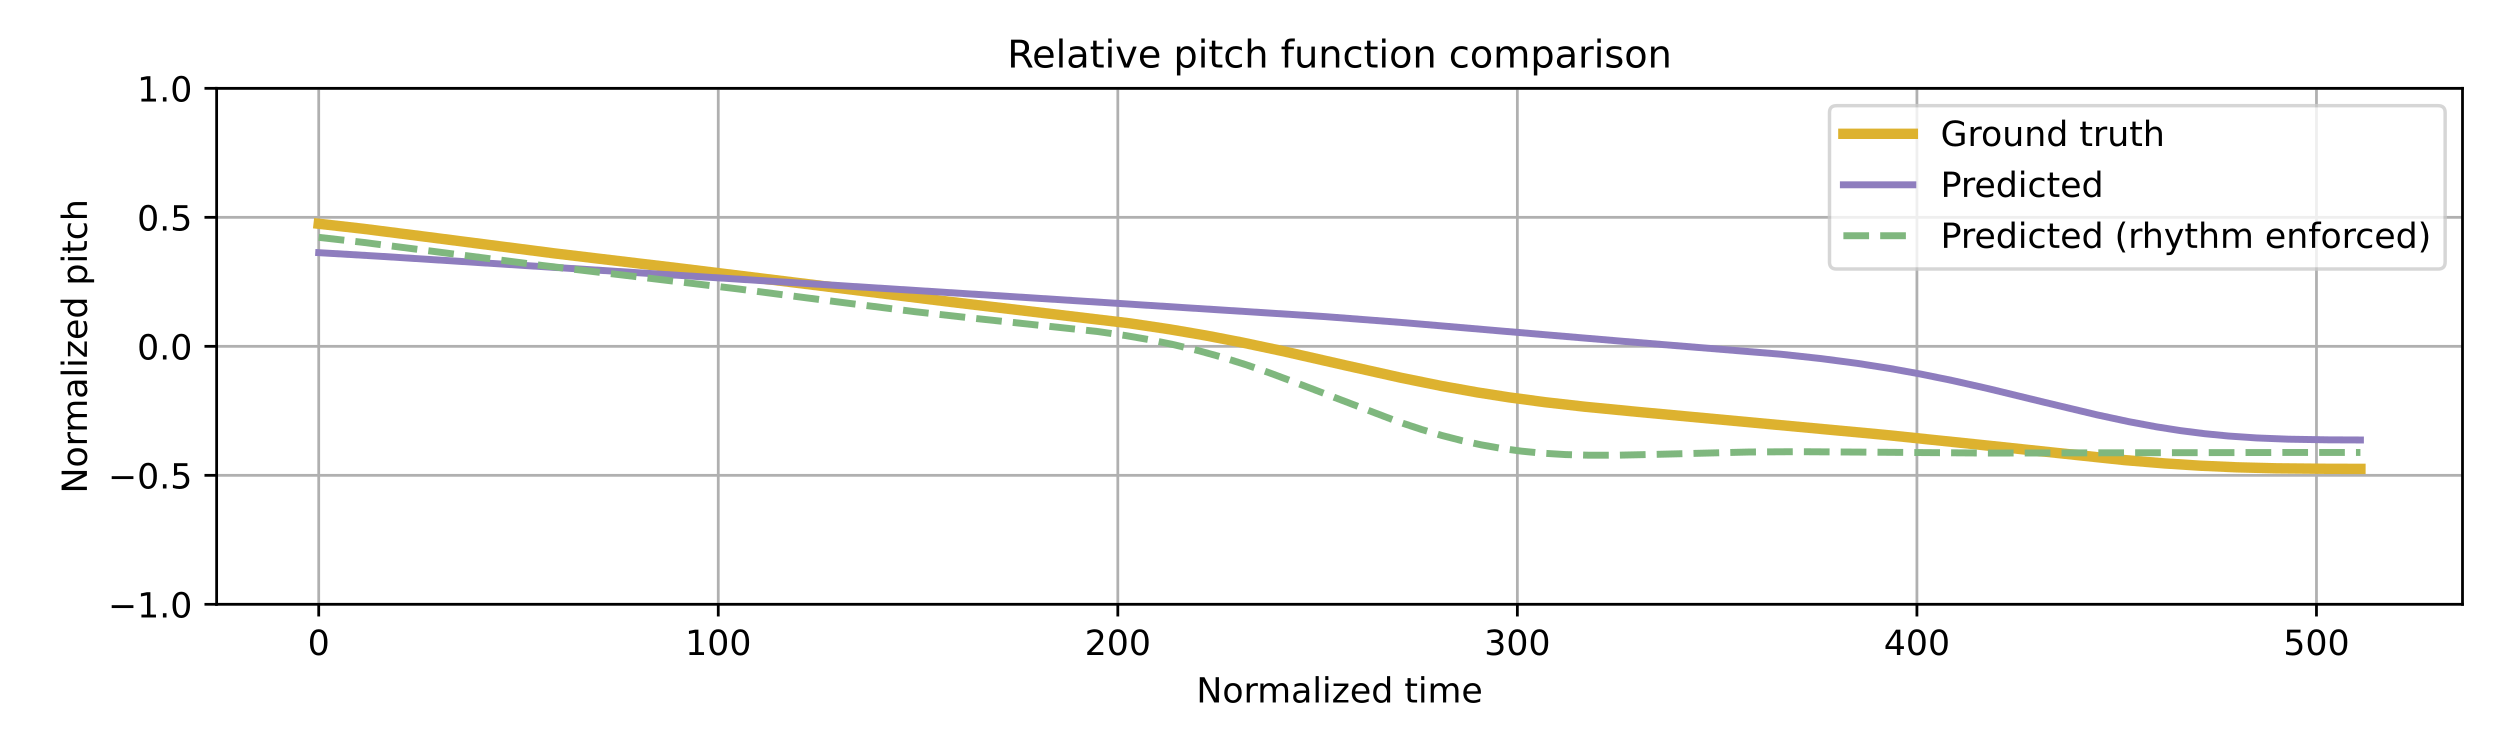
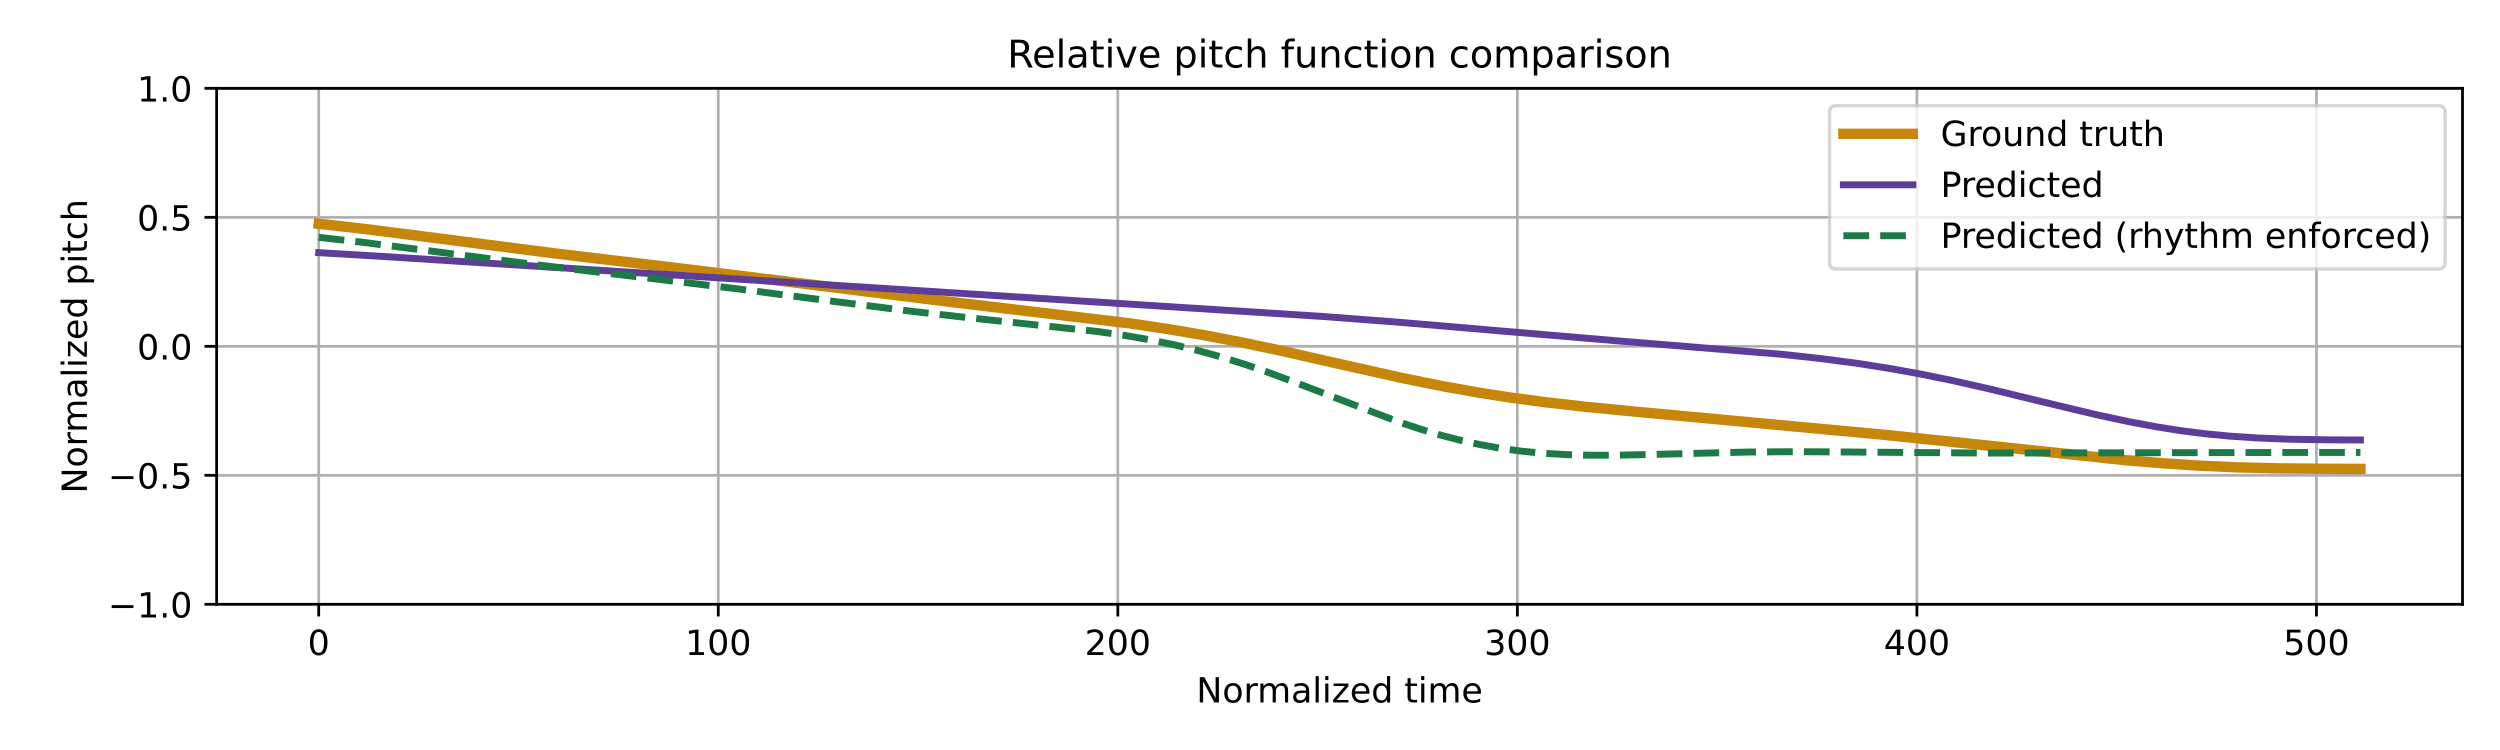
<svg xmlns="http://www.w3.org/2000/svg" xmlns:xlink="http://www.w3.org/1999/xlink" width="720pt" height="216pt" viewBox="0 0 720 216" version="1.1">
  <defs>
    <style type="text/css">*{stroke-linejoin: round; stroke-linecap: butt}</style>
  </defs>
  <g id="figure_1">
    <g id="patch_1">
      <path d="M 0 216  L 720 216  L 720 0  L 0 0  z " style="fill: #ffffff" />
    </g>
    <g id="axes_1">
      <g id="patch_2">
        <path d="M 62.39 174.04  L 709.2 174.04  L 709.2 25.44  L 62.39 25.44  z " style="fill: #ffffff" />
      </g>
      <g id="matplotlib.axis_1">
        <g id="xtick_1">
          <g id="line2d_1">
-             <path d="M 91.79 174.04  L 91.79 25.44  " clip-path="url(#p6b875db978)" style="fill: none; stroke: #b0b0b0; stroke-width: 0.8; stroke-linecap: square" />
+             <path d="M 91.79 174.04  L 91.79 25.44  " clip-path="url(#p18d05ad09c)" style="fill: none; stroke: #b0b0b0; stroke-width: 0.8; stroke-linecap: square" />
          </g>
          <g id="line2d_2">
            <defs>
-               <path id="m19bc74468f" d="M 0 0  L 0 3.5  " style="stroke: #000000; stroke-width: 0.8" />
-             </defs>
-             <g>
-               <use xlink:href="#m19bc74468f" x="91.79" y="174.04" style="stroke: #000000; stroke-width: 0.8" />
+               <path id="m7f424bb1de" d="M 0 0  L 0 3.5  " style="stroke: #000000; stroke-width: 0.8" />
+             </defs>
+             <g>
+               <use xlink:href="#m7f424bb1de" x="91.79" y="174.04" style="stroke: #000000; stroke-width: 0.8" />
            </g>
          </g>
          <g id="text_1">
            <g transform="translate(88.60921 188.6384) scale(0.1 -0.1)">
              <defs>
                <path id="DejaVuSans-30" d="M 2034 4250  Q 1547 4250 1301 3770  Q 1056 3291 1056 2328  Q 1056 1369 1301 889  Q 1547 409 2034 409  Q 2525 409 2770 889  Q 3016 1369 3016 2328  Q 3016 3291 2770 3770  Q 2525 4250 2034 4250  z M 2034 4750  Q 2819 4750 3233 4129  Q 3647 3509 3647 2328  Q 3647 1150 3233 529  Q 2819 -91 2034 -91  Q 1250 -91 836 529  Q 422 1150 422 2328  Q 422 3509 836 4129  Q 1250 4750 2034 4750  z " transform="scale(0.015625)" />
              </defs>
              <use xlink:href="#DejaVuSans-30" />
            </g>
          </g>
        </g>
        <g id="xtick_2">
          <g id="line2d_3">
-             <path d="M 206.861 174.04  L 206.861 25.44  " clip-path="url(#p6b875db978)" style="fill: none; stroke: #b0b0b0; stroke-width: 0.8; stroke-linecap: square" />
+             <path d="M 206.861 174.04  L 206.861 25.44  " clip-path="url(#p18d05ad09c)" style="fill: none; stroke: #b0b0b0; stroke-width: 0.8; stroke-linecap: square" />
          </g>
          <g id="line2d_4">
            <g>
-               <use xlink:href="#m19bc74468f" x="206.861" y="174.04" style="stroke: #000000; stroke-width: 0.8" />
+               <use xlink:href="#m7f424bb1de" x="206.861" y="174.04" style="stroke: #000000; stroke-width: 0.8" />
            </g>
          </g>
          <g id="text_2">
            <g transform="translate(197.317 188.6384) scale(0.1 -0.1)">
              <defs>
                <path id="DejaVuSans-31" d="M 794 531  L 1825 531  L 1825 4091  L 703 3866  L 703 4441  L 1819 4666  L 2450 4666  L 2450 531  L 3481 531  L 3481 0  L 794 0  L 794 531  z " transform="scale(0.015625)" />
              </defs>
              <use xlink:href="#DejaVuSans-31" />
              <use xlink:href="#DejaVuSans-30" transform="translate(63.62305 0)" />
              <use xlink:href="#DejaVuSans-30" transform="translate(127.2461 0)" />
            </g>
          </g>
        </g>
        <g id="xtick_3">
          <g id="line2d_5">
-             <path d="M 321.931 174.04  L 321.931 25.44  " clip-path="url(#p6b875db978)" style="fill: none; stroke: #b0b0b0; stroke-width: 0.8; stroke-linecap: square" />
+             <path d="M 321.931 174.04  L 321.931 25.44  " clip-path="url(#p18d05ad09c)" style="fill: none; stroke: #b0b0b0; stroke-width: 0.8; stroke-linecap: square" />
          </g>
          <g id="line2d_6">
            <g>
-               <use xlink:href="#m19bc74468f" x="321.931" y="174.04" style="stroke: #000000; stroke-width: 0.8" />
+               <use xlink:href="#m7f424bb1de" x="321.931" y="174.04" style="stroke: #000000; stroke-width: 0.8" />
            </g>
          </g>
          <g id="text_3">
            <g transform="translate(312.3872 188.6384) scale(0.1 -0.1)">
              <defs>
                <path id="DejaVuSans-32" d="M 1228 531  L 3431 531  L 3431 0  L 469 0  L 469 531  Q 828 903 1448 1529  Q 2069 2156 2228 2338  Q 2531 2678 2651 2914  Q 2772 3150 2772 3378  Q 2772 3750 2511 3984  Q 2250 4219 1831 4219  Q 1534 4219 1204 4116  Q 875 4013 500 3803  L 500 4441  Q 881 4594 1212 4672  Q 1544 4750 1819 4750  Q 2544 4750 2975 4387  Q 3406 4025 3406 3419  Q 3406 3131 3298 2873  Q 3191 2616 2906 2266  Q 2828 2175 2409 1742  Q 1991 1309 1228 531  z " transform="scale(0.015625)" />
              </defs>
              <use xlink:href="#DejaVuSans-32" />
              <use xlink:href="#DejaVuSans-30" transform="translate(63.62305 0)" />
              <use xlink:href="#DejaVuSans-30" transform="translate(127.2461 0)" />
            </g>
          </g>
        </g>
        <g id="xtick_4">
          <g id="line2d_7">
-             <path d="M 437.001 174.04  L 437.001 25.44  " clip-path="url(#p6b875db978)" style="fill: none; stroke: #b0b0b0; stroke-width: 0.8; stroke-linecap: square" />
+             <path d="M 437.001 174.04  L 437.001 25.44  " clip-path="url(#p18d05ad09c)" style="fill: none; stroke: #b0b0b0; stroke-width: 0.8; stroke-linecap: square" />
          </g>
          <g id="line2d_8">
            <g>
-               <use xlink:href="#m19bc74468f" x="437.001" y="174.04" style="stroke: #000000; stroke-width: 0.8" />
+               <use xlink:href="#m7f424bb1de" x="437.001" y="174.04" style="stroke: #000000; stroke-width: 0.8" />
            </g>
          </g>
          <g id="text_4">
            <g transform="translate(427.4575 188.6384) scale(0.1 -0.1)">
              <defs>
                <path id="DejaVuSans-33" d="M 2597 2516  Q 3050 2419 3304 2112  Q 3559 1806 3559 1356  Q 3559 666 3084 287  Q 2609 -91 1734 -91  Q 1441 -91 1130 -33  Q 819 25 488 141  L 488 750  Q 750 597 1062 519  Q 1375 441 1716 441  Q 2309 441 2620 675  Q 2931 909 2931 1356  Q 2931 1769 2642 2001  Q 2353 2234 1838 2234  L 1294 2234  L 1294 2753  L 1863 2753  Q 2328 2753 2575 2939  Q 2822 3125 2822 3475  Q 2822 3834 2567 4026  Q 2313 4219 1838 4219  Q 1578 4219 1281 4162  Q 984 4106 628 3988  L 628 4550  Q 988 4650 1302 4700  Q 1616 4750 1894 4750  Q 2613 4750 3031 4423  Q 3450 4097 3450 3541  Q 3450 3153 3228 2886  Q 3006 2619 2597 2516  z " transform="scale(0.015625)" />
              </defs>
              <use xlink:href="#DejaVuSans-33" />
              <use xlink:href="#DejaVuSans-30" transform="translate(63.62305 0)" />
              <use xlink:href="#DejaVuSans-30" transform="translate(127.2461 0)" />
            </g>
          </g>
        </g>
        <g id="xtick_5">
          <g id="line2d_9">
-             <path d="M 552.072 174.04  L 552.072 25.44  " clip-path="url(#p6b875db978)" style="fill: none; stroke: #b0b0b0; stroke-width: 0.8; stroke-linecap: square" />
+             <path d="M 552.072 174.04  L 552.072 25.44  " clip-path="url(#p18d05ad09c)" style="fill: none; stroke: #b0b0b0; stroke-width: 0.8; stroke-linecap: square" />
          </g>
          <g id="line2d_10">
            <g>
-               <use xlink:href="#m19bc74468f" x="552.072" y="174.04" style="stroke: #000000; stroke-width: 0.8" />
+               <use xlink:href="#m7f424bb1de" x="552.072" y="174.04" style="stroke: #000000; stroke-width: 0.8" />
            </g>
          </g>
          <g id="text_5">
            <g transform="translate(542.5278 188.6384) scale(0.1 -0.1)">
              <defs>
                <path id="DejaVuSans-34" d="M 2419 4116  L 825 1625  L 2419 1625  L 2419 4116  z M 2253 4666  L 3047 4666  L 3047 1625  L 3713 1625  L 3713 1100  L 3047 1100  L 3047 0  L 2419 0  L 2419 1100  L 313 1100  L 313 1709  L 2253 4666  z " transform="scale(0.015625)" />
              </defs>
              <use xlink:href="#DejaVuSans-34" />
              <use xlink:href="#DejaVuSans-30" transform="translate(63.62305 0)" />
              <use xlink:href="#DejaVuSans-30" transform="translate(127.2461 0)" />
            </g>
          </g>
        </g>
        <g id="xtick_6">
          <g id="line2d_11">
-             <path d="M 667.142 174.04  L 667.142 25.44  " clip-path="url(#p6b875db978)" style="fill: none; stroke: #b0b0b0; stroke-width: 0.8; stroke-linecap: square" />
+             <path d="M 667.142 174.04  L 667.142 25.44  " clip-path="url(#p18d05ad09c)" style="fill: none; stroke: #b0b0b0; stroke-width: 0.8; stroke-linecap: square" />
          </g>
          <g id="line2d_12">
            <g>
-               <use xlink:href="#m19bc74468f" x="667.142" y="174.04" style="stroke: #000000; stroke-width: 0.8" />
+               <use xlink:href="#m7f424bb1de" x="667.142" y="174.04" style="stroke: #000000; stroke-width: 0.8" />
            </g>
          </g>
          <g id="text_6">
            <g transform="translate(657.5981 188.6384) scale(0.1 -0.1)">
              <defs>
                <path id="DejaVuSans-35" d="M 691 4666  L 3169 4666  L 3169 4134  L 1269 4134  L 1269 2991  Q 1406 3038 1543 3061  Q 1681 3084 1819 3084  Q 2600 3084 3056 2656  Q 3513 2228 3513 1497  Q 3513 744 3044 326  Q 2575 -91 1722 -91  Q 1428 -91 1123 -41  Q 819 9 494 109  L 494 744  Q 775 591 1075 516  Q 1375 441 1709 441  Q 2250 441 2565 725  Q 2881 1009 2881 1497  Q 2881 1984 2565 2268  Q 2250 2553 1709 2553  Q 1456 2553 1204 2497  Q 953 2441 691 2322  L 691 4666  z " transform="scale(0.015625)" />
              </defs>
              <use xlink:href="#DejaVuSans-35" />
              <use xlink:href="#DejaVuSans-30" transform="translate(63.62305 0)" />
              <use xlink:href="#DejaVuSans-30" transform="translate(127.2461 0)" />
            </g>
          </g>
        </g>
        <g id="text_7">
          <g transform="translate(344.5544 202.3166) scale(0.1 -0.1)">
            <defs>
              <path id="DejaVuSans-4e" d="M 628 4666  L 1478 4666  L 3547 763  L 3547 4666  L 4159 4666  L 4159 0  L 3309 0  L 1241 3903  L 1241 0  L 628 0  L 628 4666  z " transform="scale(0.015625)" />
              <path id="DejaVuSans-6f" d="M 1959 3097  Q 1497 3097 1228 2736  Q 959 2375 959 1747  Q 959 1119 1226 758  Q 1494 397 1959 397  Q 2419 397 2687 759  Q 2956 1122 2956 1747  Q 2956 2369 2687 2733  Q 2419 3097 1959 3097  z M 1959 3584  Q 2709 3584 3137 3096  Q 3566 2609 3566 1747  Q 3566 888 3137 398  Q 2709 -91 1959 -91  Q 1206 -91 779 398  Q 353 888 353 1747  Q 353 2609 779 3096  Q 1206 3584 1959 3584  z " transform="scale(0.015625)" />
              <path id="DejaVuSans-72" d="M 2631 2963  Q 2534 3019 2420 3045  Q 2306 3072 2169 3072  Q 1681 3072 1420 2755  Q 1159 2438 1159 1844  L 1159 0  L 581 0  L 581 3500  L 1159 3500  L 1159 2956  Q 1341 3275 1631 3429  Q 1922 3584 2338 3584  Q 2397 3584 2469 3576  Q 2541 3569 2628 3553  L 2631 2963  z " transform="scale(0.015625)" />
              <path id="DejaVuSans-6d" d="M 3328 2828  Q 3544 3216 3844 3400  Q 4144 3584 4550 3584  Q 5097 3584 5394 3201  Q 5691 2819 5691 2113  L 5691 0  L 5113 0  L 5113 2094  Q 5113 2597 4934 2840  Q 4756 3084 4391 3084  Q 3944 3084 3684 2787  Q 3425 2491 3425 1978  L 3425 0  L 2847 0  L 2847 2094  Q 2847 2600 2669 2842  Q 2491 3084 2119 3084  Q 1678 3084 1418 2786  Q 1159 2488 1159 1978  L 1159 0  L 581 0  L 581 3500  L 1159 3500  L 1159 2956  Q 1356 3278 1631 3431  Q 1906 3584 2284 3584  Q 2666 3584 2933 3390  Q 3200 3197 3328 2828  z " transform="scale(0.015625)" />
              <path id="DejaVuSans-61" d="M 2194 1759  Q 1497 1759 1228 1600  Q 959 1441 959 1056  Q 959 750 1161 570  Q 1363 391 1709 391  Q 2188 391 2477 730  Q 2766 1069 2766 1631  L 2766 1759  L 2194 1759  z M 3341 1997  L 3341 0  L 2766 0  L 2766 531  Q 2569 213 2275 61  Q 1981 -91 1556 -91  Q 1019 -91 701 211  Q 384 513 384 1019  Q 384 1609 779 1909  Q 1175 2209 1959 2209  L 2766 2209  L 2766 2266  Q 2766 2663 2505 2880  Q 2244 3097 1772 3097  Q 1472 3097 1187 3025  Q 903 2953 641 2809  L 641 3341  Q 956 3463 1253 3523  Q 1550 3584 1831 3584  Q 2591 3584 2966 3190  Q 3341 2797 3341 1997  z " transform="scale(0.015625)" />
              <path id="DejaVuSans-6c" d="M 603 4863  L 1178 4863  L 1178 0  L 603 0  L 603 4863  z " transform="scale(0.015625)" />
              <path id="DejaVuSans-69" d="M 603 3500  L 1178 3500  L 1178 0  L 603 0  L 603 3500  z M 603 4863  L 1178 4863  L 1178 4134  L 603 4134  L 603 4863  z " transform="scale(0.015625)" />
              <path id="DejaVuSans-7a" d="M 353 3500  L 3084 3500  L 3084 2975  L 922 459  L 3084 459  L 3084 0  L 275 0  L 275 525  L 2438 3041  L 353 3041  L 353 3500  z " transform="scale(0.015625)" />
              <path id="DejaVuSans-65" d="M 3597 1894  L 3597 1613  L 953 1613  Q 991 1019 1311 708  Q 1631 397 2203 397  Q 2534 397 2845 478  Q 3156 559 3463 722  L 3463 178  Q 3153 47 2828 -22  Q 2503 -91 2169 -91  Q 1331 -91 842 396  Q 353 884 353 1716  Q 353 2575 817 3079  Q 1281 3584 2069 3584  Q 2775 3584 3186 3129  Q 3597 2675 3597 1894  z M 3022 2063  Q 3016 2534 2758 2815  Q 2500 3097 2075 3097  Q 1594 3097 1305 2825  Q 1016 2553 972 2059  L 3022 2063  z " transform="scale(0.015625)" />
              <path id="DejaVuSans-64" d="M 2906 2969  L 2906 4863  L 3481 4863  L 3481 0  L 2906 0  L 2906 525  Q 2725 213 2448 61  Q 2172 -91 1784 -91  Q 1150 -91 751 415  Q 353 922 353 1747  Q 353 2572 751 3078  Q 1150 3584 1784 3584  Q 2172 3584 2448 3432  Q 2725 3281 2906 2969  z M 947 1747  Q 947 1113 1208 752  Q 1469 391 1925 391  Q 2381 391 2643 752  Q 2906 1113 2906 1747  Q 2906 2381 2643 2742  Q 2381 3103 1925 3103  Q 1469 3103 1208 2742  Q 947 2381 947 1747  z " transform="scale(0.015625)" />
              <path id="DejaVuSans-20" transform="scale(0.015625)" />
              <path id="DejaVuSans-74" d="M 1172 4494  L 1172 3500  L 2356 3500  L 2356 3053  L 1172 3053  L 1172 1153  Q 1172 725 1289 603  Q 1406 481 1766 481  L 2356 481  L 2356 0  L 1766 0  Q 1100 0 847 248  Q 594 497 594 1153  L 594 3053  L 172 3053  L 172 3500  L 594 3500  L 594 4494  L 1172 4494  z " transform="scale(0.015625)" />
            </defs>
            <use xlink:href="#DejaVuSans-4e" />
            <use xlink:href="#DejaVuSans-6f" transform="translate(74.80469 0)" />
            <use xlink:href="#DejaVuSans-72" transform="translate(135.9863 0)" />
            <use xlink:href="#DejaVuSans-6d" transform="translate(175.3496 0)" />
            <use xlink:href="#DejaVuSans-61" transform="translate(272.7617 0)" />
            <use xlink:href="#DejaVuSans-6c" transform="translate(334.041 0)" />
            <use xlink:href="#DejaVuSans-69" transform="translate(361.8242 0)" />
            <use xlink:href="#DejaVuSans-7a" transform="translate(389.6074 0)" />
            <use xlink:href="#DejaVuSans-65" transform="translate(442.0977 0)" />
            <use xlink:href="#DejaVuSans-64" transform="translate(503.6211 0)" />
            <use xlink:href="#DejaVuSans-20" transform="translate(567.0977 0)" />
            <use xlink:href="#DejaVuSans-74" transform="translate(598.8848 0)" />
            <use xlink:href="#DejaVuSans-69" transform="translate(638.0938 0)" />
            <use xlink:href="#DejaVuSans-6d" transform="translate(665.877 0)" />
            <use xlink:href="#DejaVuSans-65" transform="translate(763.2891 0)" />
          </g>
        </g>
      </g>
      <g id="matplotlib.axis_2">
        <g id="ytick_1">
          <g id="line2d_13">
-             <path d="M 62.39 174.04  L 709.2 174.04  " clip-path="url(#p6b875db978)" style="fill: none; stroke: #b0b0b0; stroke-width: 0.8; stroke-linecap: square" />
+             <path d="M 62.39 174.04  L 709.2 174.04  " clip-path="url(#p18d05ad09c)" style="fill: none; stroke: #b0b0b0; stroke-width: 0.8; stroke-linecap: square" />
          </g>
          <g id="line2d_14">
            <defs>
-               <path id="mabafabd99d" d="M 0 0  L -3.5 0  " style="stroke: #000000; stroke-width: 0.8" />
-             </defs>
-             <g>
-               <use xlink:href="#mabafabd99d" x="62.39" y="174.04" style="stroke: #000000; stroke-width: 0.8" />
+               <path id="m2097899336" d="M 0 0  L -3.5 0  " style="stroke: #000000; stroke-width: 0.8" />
+             </defs>
+             <g>
+               <use xlink:href="#m2097899336" x="62.39" y="174.04" style="stroke: #000000; stroke-width: 0.8" />
            </g>
          </g>
          <g id="text_8">
            <g transform="translate(31.10719 177.8392) scale(0.1 -0.1)">
              <defs>
                <path id="DejaVuSans-2212" d="M 678 2272  L 4684 2272  L 4684 1741  L 678 1741  L 678 2272  z " transform="scale(0.015625)" />
                <path id="DejaVuSans-2e" d="M 684 794  L 1344 794  L 1344 0  L 684 0  L 684 794  z " transform="scale(0.015625)" />
              </defs>
              <use xlink:href="#DejaVuSans-2212" />
              <use xlink:href="#DejaVuSans-31" transform="translate(83.78906 0)" />
              <use xlink:href="#DejaVuSans-2e" transform="translate(147.4121 0)" />
              <use xlink:href="#DejaVuSans-30" transform="translate(179.1992 0)" />
            </g>
          </g>
        </g>
        <g id="ytick_2">
          <g id="line2d_15">
-             <path d="M 62.39 136.89  L 709.2 136.89  " clip-path="url(#p6b875db978)" style="fill: none; stroke: #b0b0b0; stroke-width: 0.8; stroke-linecap: square" />
+             <path d="M 62.39 136.89  L 709.2 136.89  " clip-path="url(#p18d05ad09c)" style="fill: none; stroke: #b0b0b0; stroke-width: 0.8; stroke-linecap: square" />
          </g>
          <g id="line2d_16">
            <g>
-               <use xlink:href="#mabafabd99d" x="62.39" y="136.89" style="stroke: #000000; stroke-width: 0.8" />
+               <use xlink:href="#m2097899336" x="62.39" y="136.89" style="stroke: #000000; stroke-width: 0.8" />
            </g>
          </g>
          <g id="text_9">
            <g transform="translate(31.10719 140.6892) scale(0.1 -0.1)">
              <use xlink:href="#DejaVuSans-2212" />
              <use xlink:href="#DejaVuSans-30" transform="translate(83.78906 0)" />
              <use xlink:href="#DejaVuSans-2e" transform="translate(147.4121 0)" />
              <use xlink:href="#DejaVuSans-35" transform="translate(179.1992 0)" />
            </g>
          </g>
        </g>
        <g id="ytick_3">
          <g id="line2d_17">
-             <path d="M 62.39 99.74  L 709.2 99.74  " clip-path="url(#p6b875db978)" style="fill: none; stroke: #b0b0b0; stroke-width: 0.8; stroke-linecap: square" />
+             <path d="M 62.39 99.74  L 709.2 99.74  " clip-path="url(#p18d05ad09c)" style="fill: none; stroke: #b0b0b0; stroke-width: 0.8; stroke-linecap: square" />
          </g>
          <g id="line2d_18">
            <g>
-               <use xlink:href="#mabafabd99d" x="62.39" y="99.74" style="stroke: #000000; stroke-width: 0.8" />
+               <use xlink:href="#m2097899336" x="62.39" y="99.74" style="stroke: #000000; stroke-width: 0.8" />
            </g>
          </g>
          <g id="text_10">
            <g transform="translate(39.48687 103.5392) scale(0.1 -0.1)">
              <use xlink:href="#DejaVuSans-30" />
              <use xlink:href="#DejaVuSans-2e" transform="translate(63.62305 0)" />
              <use xlink:href="#DejaVuSans-30" transform="translate(95.41016 0)" />
            </g>
          </g>
        </g>
        <g id="ytick_4">
          <g id="line2d_19">
-             <path d="M 62.39 62.59  L 709.2 62.59  " clip-path="url(#p6b875db978)" style="fill: none; stroke: #b0b0b0; stroke-width: 0.8; stroke-linecap: square" />
+             <path d="M 62.39 62.59  L 709.2 62.59  " clip-path="url(#p18d05ad09c)" style="fill: none; stroke: #b0b0b0; stroke-width: 0.8; stroke-linecap: square" />
          </g>
          <g id="line2d_20">
            <g>
-               <use xlink:href="#mabafabd99d" x="62.39" y="62.59" style="stroke: #000000; stroke-width: 0.8" />
+               <use xlink:href="#m2097899336" x="62.39" y="62.59" style="stroke: #000000; stroke-width: 0.8" />
            </g>
          </g>
          <g id="text_11">
            <g transform="translate(39.48687 66.38922) scale(0.1 -0.1)">
              <use xlink:href="#DejaVuSans-30" />
              <use xlink:href="#DejaVuSans-2e" transform="translate(63.62305 0)" />
              <use xlink:href="#DejaVuSans-35" transform="translate(95.41016 0)" />
            </g>
          </g>
        </g>
        <g id="ytick_5">
          <g id="line2d_21">
-             <path d="M 62.39 25.44  L 709.2 25.44  " clip-path="url(#p6b875db978)" style="fill: none; stroke: #b0b0b0; stroke-width: 0.8; stroke-linecap: square" />
+             <path d="M 62.39 25.44  L 709.2 25.44  " clip-path="url(#p18d05ad09c)" style="fill: none; stroke: #b0b0b0; stroke-width: 0.8; stroke-linecap: square" />
          </g>
          <g id="line2d_22">
            <g>
-               <use xlink:href="#mabafabd99d" x="62.39" y="25.44" style="stroke: #000000; stroke-width: 0.8" />
+               <use xlink:href="#m2097899336" x="62.39" y="25.44" style="stroke: #000000; stroke-width: 0.8" />
            </g>
          </g>
          <g id="text_12">
            <g transform="translate(39.48687 29.23922) scale(0.1 -0.1)">
              <use xlink:href="#DejaVuSans-31" />
              <use xlink:href="#DejaVuSans-2e" transform="translate(63.62305 0)" />
              <use xlink:href="#DejaVuSans-30" transform="translate(95.41016 0)" />
            </g>
          </g>
        </g>
        <g id="text_13">
          <g transform="translate(25.0275 142.1259) rotate(-90) scale(0.1 -0.1)">
            <defs>
              <path id="DejaVuSans-70" d="M 1159 525  L 1159 -1331  L 581 -1331  L 581 3500  L 1159 3500  L 1159 2969  Q 1341 3281 1617 3432  Q 1894 3584 2278 3584  Q 2916 3584 3314 3078  Q 3713 2572 3713 1747  Q 3713 922 3314 415  Q 2916 -91 2278 -91  Q 1894 -91 1617 61  Q 1341 213 1159 525  z M 3116 1747  Q 3116 2381 2855 2742  Q 2594 3103 2138 3103  Q 1681 3103 1420 2742  Q 1159 2381 1159 1747  Q 1159 1113 1420 752  Q 1681 391 2138 391  Q 2594 391 2855 752  Q 3116 1113 3116 1747  z " transform="scale(0.015625)" />
              <path id="DejaVuSans-63" d="M 3122 3366  L 3122 2828  Q 2878 2963 2633 3030  Q 2388 3097 2138 3097  Q 1578 3097 1268 2742  Q 959 2388 959 1747  Q 959 1106 1268 751  Q 1578 397 2138 397  Q 2388 397 2633 464  Q 2878 531 3122 666  L 3122 134  Q 2881 22 2623 -34  Q 2366 -91 2075 -91  Q 1284 -91 818 406  Q 353 903 353 1747  Q 353 2603 823 3093  Q 1294 3584 2113 3584  Q 2378 3584 2631 3529  Q 2884 3475 3122 3366  z " transform="scale(0.015625)" />
              <path id="DejaVuSans-68" d="M 3513 2113  L 3513 0  L 2938 0  L 2938 2094  Q 2938 2591 2744 2837  Q 2550 3084 2163 3084  Q 1697 3084 1428 2787  Q 1159 2491 1159 1978  L 1159 0  L 581 0  L 581 4863  L 1159 4863  L 1159 2956  Q 1366 3272 1645 3428  Q 1925 3584 2291 3584  Q 2894 3584 3203 3211  Q 3513 2838 3513 2113  z " transform="scale(0.015625)" />
            </defs>
            <use xlink:href="#DejaVuSans-4e" />
            <use xlink:href="#DejaVuSans-6f" transform="translate(74.80469 0)" />
            <use xlink:href="#DejaVuSans-72" transform="translate(135.9863 0)" />
            <use xlink:href="#DejaVuSans-6d" transform="translate(175.3496 0)" />
            <use xlink:href="#DejaVuSans-61" transform="translate(272.7617 0)" />
            <use xlink:href="#DejaVuSans-6c" transform="translate(334.041 0)" />
            <use xlink:href="#DejaVuSans-69" transform="translate(361.8242 0)" />
            <use xlink:href="#DejaVuSans-7a" transform="translate(389.6074 0)" />
            <use xlink:href="#DejaVuSans-65" transform="translate(442.0977 0)" />
            <use xlink:href="#DejaVuSans-64" transform="translate(503.6211 0)" />
            <use xlink:href="#DejaVuSans-20" transform="translate(567.0977 0)" />
            <use xlink:href="#DejaVuSans-70" transform="translate(598.8848 0)" />
            <use xlink:href="#DejaVuSans-69" transform="translate(662.3613 0)" />
            <use xlink:href="#DejaVuSans-74" transform="translate(690.1445 0)" />
            <use xlink:href="#DejaVuSans-63" transform="translate(729.3535 0)" />
            <use xlink:href="#DejaVuSans-68" transform="translate(784.334 0)" />
          </g>
        </g>
      </g>
      <g id="line2d_23">
-         <path d="M 91.79 64.446  L 104.448 65.872  L 121.709 68.073  L 159.682 72.973  L 196.504 77.382  L 228.724 81.358  L 273.601 86.933  L 325.383 93.128  L 336.89 94.85  L 347.246 96.622  L 357.603 98.614  L 369.11 101.053  L 387.521 105.234  L 403.631 108.828  L 415.138 111.163  L 425.494 113.02  L 434.7 114.457  L 445.056 115.846  L 456.563 117.154  L 471.522 118.611  L 542.866 125.246  L 570.483 128.123  L 611.908 132.511  L 623.415 133.468  L 633.771 134.129  L 644.128 134.586  L 655.635 134.876  L 670.594 135.015  L 679.8 135.034  L 679.8 135.034  " clip-path="url(#p6b875db978)" style="fill: none; stroke: #ddb22f; stroke-width: 3; stroke-linecap: square" />
+         <path d="M 91.79 64.446  L 104.448 65.872  L 121.709 68.073  L 159.682 72.973  L 196.504 77.382  L 228.724 81.358  L 273.601 86.933  L 325.383 93.128  L 336.89 94.85  L 347.246 96.622  L 357.603 98.614  L 369.11 101.053  L 387.521 105.234  L 403.631 108.828  L 415.138 111.163  L 425.494 113.02  L 434.7 114.457  L 445.056 115.846  L 456.563 117.154  L 471.522 118.611  L 542.866 125.246  L 570.483 128.123  L 611.908 132.511  L 623.415 133.468  L 633.771 134.129  L 644.128 134.586  L 655.635 134.876  L 670.594 135.015  L 679.8 135.034  L 679.8 135.034  " clip-path="url(#p18d05ad09c)" style="fill: none; stroke: #c5860a; stroke-width: 3; stroke-linecap: square" />
      </g>
      <g id="line2d_24">
-         <path d="M 91.79 72.766  L 109.051 73.787  L 311.575 86.716  L 381.768 91.196  L 404.782 92.964  L 433.549 95.434  L 466.92 98.257  L 512.948 102.023  L 524.455 103.272  L 534.811 104.636  L 544.017 106.076  L 553.222 107.742  L 562.428 109.628  L 572.784 111.972  L 588.894 115.888  L 603.853 119.46  L 613.059 121.436  L 621.114 122.939  L 628.018 124.023  L 634.922 124.902  L 641.826 125.577  L 649.881 126.125  L 659.087 126.488  L 670.594 126.675  L 679.8 126.714  L 679.8 126.714  " clip-path="url(#p6b875db978)" style="fill: none; stroke: #8e7dbe; stroke-width: 2; stroke-linecap: square" />
+         <path d="M 91.79 72.766  L 109.051 73.787  L 311.575 86.716  L 381.768 91.196  L 404.782 92.964  L 433.549 95.434  L 466.92 98.257  L 512.948 102.023  L 524.455 103.272  L 534.811 104.636  L 544.017 106.076  L 553.222 107.742  L 562.428 109.628  L 572.784 111.972  L 588.894 115.888  L 603.853 119.46  L 613.059 121.436  L 621.114 122.939  L 628.018 124.023  L 634.922 124.902  L 641.826 125.577  L 649.881 126.125  L 659.087 126.488  L 670.594 126.675  L 679.8 126.714  L 679.8 126.714  " clip-path="url(#p18d05ad09c)" style="fill: none; stroke: #5e3c99; stroke-width: 2; stroke-linecap: square" />
      </g>
      <g id="line2d_25">
-         <path d="M 91.79 68.355  L 104.448 69.787  L 121.709 71.999  L 156.23 76.469  L 183.847 79.749  L 212.614 83.218  L 240.231 86.816  L 263.245 89.737  L 279.355 91.544  L 316.177 95.487  L 324.232 96.653  L 331.137 97.85  L 338.041 99.268  L 344.945 100.931  L 351.849 102.849  L 358.753 105.012  L 365.658 107.395  L 374.863 110.835  L 402.48 121.394  L 409.384 123.684  L 415.138 125.385  L 420.891 126.871  L 426.645 128.125  L 432.398 129.142  L 438.152 129.927  L 443.905 130.493  L 450.81 130.915  L 457.714 131.103  L 465.769 131.098  L 477.276 130.846  L 503.742 130.177  L 517.55 130.085  L 535.962 130.205  L 572.784 130.485  L 603.853 130.417  L 659.087 130.313  L 679.8 130.312  L 679.8 130.312  " clip-path="url(#p6b875db978)" style="fill: none; stroke-dasharray: 7.4,3.2; stroke-dashoffset: 0; stroke: #7fb77e; stroke-width: 2" />
+         <path d="M 91.79 68.355  L 104.448 69.787  L 121.709 71.999  L 156.23 76.469  L 183.847 79.749  L 212.614 83.218  L 240.231 86.816  L 263.245 89.737  L 279.355 91.544  L 316.177 95.487  L 324.232 96.653  L 331.137 97.85  L 338.041 99.268  L 344.945 100.931  L 351.849 102.849  L 358.753 105.012  L 365.658 107.395  L 374.863 110.835  L 402.48 121.394  L 409.384 123.684  L 415.138 125.385  L 420.891 126.871  L 426.645 128.125  L 432.398 129.142  L 438.152 129.927  L 443.905 130.493  L 450.81 130.915  L 457.714 131.103  L 465.769 131.098  L 477.276 130.846  L 503.742 130.177  L 517.55 130.085  L 535.962 130.205  L 572.784 130.485  L 603.853 130.417  L 659.087 130.313  L 679.8 130.312  L 679.8 130.312  " clip-path="url(#p18d05ad09c)" style="fill: none; stroke-dasharray: 7.4,3.2; stroke-dashoffset: 0; stroke: #1b7a46; stroke-width: 2" />
      </g>
      <g id="patch_3">
        <path d="M 62.39 174.04  L 62.39 25.44  " style="fill: none; stroke: #000000; stroke-width: 0.8; stroke-linejoin: miter; stroke-linecap: square" />
      </g>
      <g id="patch_4">
        <path d="M 709.2 174.04  L 709.2 25.44  " style="fill: none; stroke: #000000; stroke-width: 0.8; stroke-linejoin: miter; stroke-linecap: square" />
      </g>
      <g id="patch_5">
        <path d="M 62.39 174.04  L 709.2 174.04  " style="fill: none; stroke: #000000; stroke-width: 0.8; stroke-linejoin: miter; stroke-linecap: square" />
      </g>
      <g id="patch_6">
        <path d="M 62.39 25.44  L 709.2 25.44  " style="fill: none; stroke: #000000; stroke-width: 0.8; stroke-linejoin: miter; stroke-linecap: square" />
      </g>
      <g id="text_14">
        <g transform="translate(290.1045 19.44) scale(0.11 -0.11)">
          <defs>
            <path id="DejaVuSans-52" d="M 2841 2188  Q 3044 2119 3236 1894  Q 3428 1669 3622 1275  L 4263 0  L 3584 0  L 2988 1197  Q 2756 1666 2539 1819  Q 2322 1972 1947 1972  L 1259 1972  L 1259 0  L 628 0  L 628 4666  L 2053 4666  Q 2853 4666 3247 4331  Q 3641 3997 3641 3322  Q 3641 2881 3436 2590  Q 3231 2300 2841 2188  z M 1259 4147  L 1259 2491  L 2053 2491  Q 2509 2491 2742 2702  Q 2975 2913 2975 3322  Q 2975 3731 2742 3939  Q 2509 4147 2053 4147  L 1259 4147  z " transform="scale(0.015625)" />
            <path id="DejaVuSans-76" d="M 191 3500  L 800 3500  L 1894 563  L 2988 3500  L 3597 3500  L 2284 0  L 1503 0  L 191 3500  z " transform="scale(0.015625)" />
            <path id="DejaVuSans-66" d="M 2375 4863  L 2375 4384  L 1825 4384  Q 1516 4384 1395 4259  Q 1275 4134 1275 3809  L 1275 3500  L 2222 3500  L 2222 3053  L 1275 3053  L 1275 0  L 697 0  L 697 3053  L 147 3053  L 147 3500  L 697 3500  L 697 3744  Q 697 4328 969 4595  Q 1241 4863 1831 4863  L 2375 4863  z " transform="scale(0.015625)" />
            <path id="DejaVuSans-75" d="M 544 1381  L 544 3500  L 1119 3500  L 1119 1403  Q 1119 906 1312 657  Q 1506 409 1894 409  Q 2359 409 2629 706  Q 2900 1003 2900 1516  L 2900 3500  L 3475 3500  L 3475 0  L 2900 0  L 2900 538  Q 2691 219 2414 64  Q 2138 -91 1772 -91  Q 1169 -91 856 284  Q 544 659 544 1381  z M 1991 3584  L 1991 3584  z " transform="scale(0.015625)" />
            <path id="DejaVuSans-6e" d="M 3513 2113  L 3513 0  L 2938 0  L 2938 2094  Q 2938 2591 2744 2837  Q 2550 3084 2163 3084  Q 1697 3084 1428 2787  Q 1159 2491 1159 1978  L 1159 0  L 581 0  L 581 3500  L 1159 3500  L 1159 2956  Q 1366 3272 1645 3428  Q 1925 3584 2291 3584  Q 2894 3584 3203 3211  Q 3513 2838 3513 2113  z " transform="scale(0.015625)" />
            <path id="DejaVuSans-73" d="M 2834 3397  L 2834 2853  Q 2591 2978 2328 3040  Q 2066 3103 1784 3103  Q 1356 3103 1142 2972  Q 928 2841 928 2578  Q 928 2378 1081 2264  Q 1234 2150 1697 2047  L 1894 2003  Q 2506 1872 2764 1633  Q 3022 1394 3022 966  Q 3022 478 2636 193  Q 2250 -91 1575 -91  Q 1294 -91 989 -36  Q 684 19 347 128  L 347 722  Q 666 556 975 473  Q 1284 391 1588 391  Q 1994 391 2212 530  Q 2431 669 2431 922  Q 2431 1156 2273 1281  Q 2116 1406 1581 1522  L 1381 1569  Q 847 1681 609 1914  Q 372 2147 372 2553  Q 372 3047 722 3315  Q 1072 3584 1716 3584  Q 2034 3584 2315 3537  Q 2597 3491 2834 3397  z " transform="scale(0.015625)" />
          </defs>
          <use xlink:href="#DejaVuSans-52" />
          <use xlink:href="#DejaVuSans-65" transform="translate(64.98242 0)" />
          <use xlink:href="#DejaVuSans-6c" transform="translate(126.5059 0)" />
          <use xlink:href="#DejaVuSans-61" transform="translate(154.2891 0)" />
          <use xlink:href="#DejaVuSans-74" transform="translate(215.5684 0)" />
          <use xlink:href="#DejaVuSans-69" transform="translate(254.7773 0)" />
          <use xlink:href="#DejaVuSans-76" transform="translate(282.5605 0)" />
          <use xlink:href="#DejaVuSans-65" transform="translate(341.7402 0)" />
          <use xlink:href="#DejaVuSans-20" transform="translate(403.2637 0)" />
          <use xlink:href="#DejaVuSans-70" transform="translate(435.0508 0)" />
          <use xlink:href="#DejaVuSans-69" transform="translate(498.5273 0)" />
          <use xlink:href="#DejaVuSans-74" transform="translate(526.3105 0)" />
          <use xlink:href="#DejaVuSans-63" transform="translate(565.5195 0)" />
          <use xlink:href="#DejaVuSans-68" transform="translate(620.5 0)" />
          <use xlink:href="#DejaVuSans-20" transform="translate(683.8789 0)" />
          <use xlink:href="#DejaVuSans-66" transform="translate(715.666 0)" />
          <use xlink:href="#DejaVuSans-75" transform="translate(750.8711 0)" />
          <use xlink:href="#DejaVuSans-6e" transform="translate(814.25 0)" />
          <use xlink:href="#DejaVuSans-63" transform="translate(877.6289 0)" />
          <use xlink:href="#DejaVuSans-74" transform="translate(932.6094 0)" />
          <use xlink:href="#DejaVuSans-69" transform="translate(971.8184 0)" />
          <use xlink:href="#DejaVuSans-6f" transform="translate(999.6016 0)" />
          <use xlink:href="#DejaVuSans-6e" transform="translate(1060.783 0)" />
          <use xlink:href="#DejaVuSans-20" transform="translate(1124.162 0)" />
          <use xlink:href="#DejaVuSans-63" transform="translate(1155.949 0)" />
          <use xlink:href="#DejaVuSans-6f" transform="translate(1210.93 0)" />
          <use xlink:href="#DejaVuSans-6d" transform="translate(1272.111 0)" />
          <use xlink:href="#DejaVuSans-70" transform="translate(1369.523 0)" />
          <use xlink:href="#DejaVuSans-61" transform="translate(1433 0)" />
          <use xlink:href="#DejaVuSans-72" transform="translate(1494.279 0)" />
          <use xlink:href="#DejaVuSans-69" transform="translate(1535.393 0)" />
          <use xlink:href="#DejaVuSans-73" transform="translate(1563.176 0)" />
          <use xlink:href="#DejaVuSans-6f" transform="translate(1615.275 0)" />
          <use xlink:href="#DejaVuSans-6e" transform="translate(1676.457 0)" />
        </g>
      </g>
      <g id="legend_1">
        <g id="patch_7">
          <path d="M 528.894 77.474  L 702.2 77.474  Q 704.2 77.474 704.2 75.474  L 704.2 32.44  Q 704.2 30.44 702.2 30.44  L 528.894 30.44  Q 526.894 30.44 526.894 32.44  L 526.894 75.474  Q 526.894 77.474 528.894 77.474  z " style="fill: #ffffff; opacity: 0.8; stroke: #cccccc; stroke-linejoin: miter" />
        </g>
        <g id="line2d_26">
-           <path d="M 530.894 38.538  L 540.894 38.538  L 550.894 38.538  " style="fill: none; stroke: #ddb22f; stroke-width: 3; stroke-linecap: square" />
+           <path d="M 530.894 38.538  L 540.894 38.538  L 550.894 38.538  " style="fill: none; stroke: #c5860a; stroke-width: 3; stroke-linecap: square" />
        </g>
        <g id="text_15">
          <g transform="translate(558.8937 42.03844) scale(0.1 -0.1)">
            <defs>
              <path id="DejaVuSans-47" d="M 3809 666  L 3809 1919  L 2778 1919  L 2778 2438  L 4434 2438  L 4434 434  Q 4069 175 3628 42  Q 3188 -91 2688 -91  Q 1594 -91 976 548  Q 359 1188 359 2328  Q 359 3472 976 4111  Q 1594 4750 2688 4750  Q 3144 4750 3555 4637  Q 3966 4525 4313 4306  L 4313 3634  Q 3963 3931 3569 4081  Q 3175 4231 2741 4231  Q 1884 4231 1454 3753  Q 1025 3275 1025 2328  Q 1025 1384 1454 906  Q 1884 428 2741 428  Q 3075 428 3337 486  Q 3600 544 3809 666  z " transform="scale(0.015625)" />
            </defs>
            <use xlink:href="#DejaVuSans-47" />
            <use xlink:href="#DejaVuSans-72" transform="translate(77.49023 0)" />
            <use xlink:href="#DejaVuSans-6f" transform="translate(116.3535 0)" />
            <use xlink:href="#DejaVuSans-75" transform="translate(177.5352 0)" />
            <use xlink:href="#DejaVuSans-6e" transform="translate(240.9141 0)" />
            <use xlink:href="#DejaVuSans-64" transform="translate(304.293 0)" />
            <use xlink:href="#DejaVuSans-20" transform="translate(367.7695 0)" />
            <use xlink:href="#DejaVuSans-74" transform="translate(399.5566 0)" />
            <use xlink:href="#DejaVuSans-72" transform="translate(438.7656 0)" />
            <use xlink:href="#DejaVuSans-75" transform="translate(479.8789 0)" />
            <use xlink:href="#DejaVuSans-74" transform="translate(543.2578 0)" />
            <use xlink:href="#DejaVuSans-68" transform="translate(582.4668 0)" />
          </g>
        </g>
        <g id="line2d_27">
-           <path d="M 530.894 53.217  L 540.894 53.217  L 550.894 53.217  " style="fill: none; stroke: #8e7dbe; stroke-width: 2; stroke-linecap: square" />
+           <path d="M 530.894 53.217  L 540.894 53.217  L 550.894 53.217  " style="fill: none; stroke: #5e3c99; stroke-width: 2; stroke-linecap: square" />
        </g>
        <g id="text_16">
          <g transform="translate(558.8937 56.71656) scale(0.1 -0.1)">
            <defs>
              <path id="DejaVuSans-50" d="M 1259 4147  L 1259 2394  L 2053 2394  Q 2494 2394 2734 2622  Q 2975 2850 2975 3272  Q 2975 3691 2734 3919  Q 2494 4147 2053 4147  L 1259 4147  z M 628 4666  L 2053 4666  Q 2838 4666 3239 4311  Q 3641 3956 3641 3272  Q 3641 2581 3239 2228  Q 2838 1875 2053 1875  L 1259 1875  L 1259 0  L 628 0  L 628 4666  z " transform="scale(0.015625)" />
            </defs>
            <use xlink:href="#DejaVuSans-50" />
            <use xlink:href="#DejaVuSans-72" transform="translate(58.55273 0)" />
            <use xlink:href="#DejaVuSans-65" transform="translate(97.41602 0)" />
            <use xlink:href="#DejaVuSans-64" transform="translate(158.9395 0)" />
            <use xlink:href="#DejaVuSans-69" transform="translate(222.416 0)" />
            <use xlink:href="#DejaVuSans-63" transform="translate(250.1992 0)" />
            <use xlink:href="#DejaVuSans-74" transform="translate(305.1797 0)" />
            <use xlink:href="#DejaVuSans-65" transform="translate(344.3887 0)" />
            <use xlink:href="#DejaVuSans-64" transform="translate(405.9121 0)" />
          </g>
        </g>
        <g id="line2d_28">
-           <path d="M 530.894 67.895  L 540.894 67.895  L 550.894 67.895  " style="fill: none; stroke-dasharray: 7.4,3.2; stroke-dashoffset: 0; stroke: #7fb77e; stroke-width: 2" />
+           <path d="M 530.894 67.895  L 540.894 67.895  L 550.894 67.895  " style="fill: none; stroke-dasharray: 7.4,3.2; stroke-dashoffset: 0; stroke: #1b7a46; stroke-width: 2" />
        </g>
        <g id="text_17">
          <g transform="translate(558.8937 71.39469) scale(0.1 -0.1)">
            <defs>
              <path id="DejaVuSans-28" d="M 1984 4856  Q 1566 4138 1362 3434  Q 1159 2731 1159 2009  Q 1159 1288 1364 580  Q 1569 -128 1984 -844  L 1484 -844  Q 1016 -109 783 600  Q 550 1309 550 2009  Q 550 2706 781 3412  Q 1013 4119 1484 4856  L 1984 4856  z " transform="scale(0.015625)" />
              <path id="DejaVuSans-79" d="M 2059 -325  Q 1816 -950 1584 -1140  Q 1353 -1331 966 -1331  L 506 -1331  L 506 -850  L 844 -850  Q 1081 -850 1212 -737  Q 1344 -625 1503 -206  L 1606 56  L 191 3500  L 800 3500  L 1894 763  L 2988 3500  L 3597 3500  L 2059 -325  z " transform="scale(0.015625)" />
              <path id="DejaVuSans-29" d="M 513 4856  L 1013 4856  Q 1481 4119 1714 3412  Q 1947 2706 1947 2009  Q 1947 1309 1714 600  Q 1481 -109 1013 -844  L 513 -844  Q 928 -128 1133 580  Q 1338 1288 1338 2009  Q 1338 2731 1133 3434  Q 928 4138 513 4856  z " transform="scale(0.015625)" />
            </defs>
            <use xlink:href="#DejaVuSans-50" />
            <use xlink:href="#DejaVuSans-72" transform="translate(58.55273 0)" />
            <use xlink:href="#DejaVuSans-65" transform="translate(97.41602 0)" />
            <use xlink:href="#DejaVuSans-64" transform="translate(158.9395 0)" />
            <use xlink:href="#DejaVuSans-69" transform="translate(222.416 0)" />
            <use xlink:href="#DejaVuSans-63" transform="translate(250.1992 0)" />
            <use xlink:href="#DejaVuSans-74" transform="translate(305.1797 0)" />
            <use xlink:href="#DejaVuSans-65" transform="translate(344.3887 0)" />
            <use xlink:href="#DejaVuSans-64" transform="translate(405.9121 0)" />
            <use xlink:href="#DejaVuSans-20" transform="translate(469.3887 0)" />
            <use xlink:href="#DejaVuSans-28" transform="translate(501.1758 0)" />
            <use xlink:href="#DejaVuSans-72" transform="translate(540.1895 0)" />
            <use xlink:href="#DejaVuSans-68" transform="translate(579.5527 0)" />
            <use xlink:href="#DejaVuSans-79" transform="translate(642.9316 0)" />
            <use xlink:href="#DejaVuSans-74" transform="translate(702.1113 0)" />
            <use xlink:href="#DejaVuSans-68" transform="translate(741.3203 0)" />
            <use xlink:href="#DejaVuSans-6d" transform="translate(804.6992 0)" />
            <use xlink:href="#DejaVuSans-20" transform="translate(902.1113 0)" />
            <use xlink:href="#DejaVuSans-65" transform="translate(933.8984 0)" />
            <use xlink:href="#DejaVuSans-6e" transform="translate(995.4219 0)" />
            <use xlink:href="#DejaVuSans-66" transform="translate(1058.801 0)" />
            <use xlink:href="#DejaVuSans-6f" transform="translate(1094.006 0)" />
            <use xlink:href="#DejaVuSans-72" transform="translate(1155.188 0)" />
            <use xlink:href="#DejaVuSans-63" transform="translate(1194.051 0)" />
            <use xlink:href="#DejaVuSans-65" transform="translate(1249.031 0)" />
            <use xlink:href="#DejaVuSans-64" transform="translate(1310.555 0)" />
            <use xlink:href="#DejaVuSans-29" transform="translate(1374.031 0)" />
          </g>
        </g>
      </g>
    </g>
  </g>
  <defs>
-     <clipPath id="p6b875db978">
+     <clipPath id="p18d05ad09c">
      <rect x="62.39" y="25.44" width="646.81" height="148.6" />
    </clipPath>
  </defs>
</svg>
